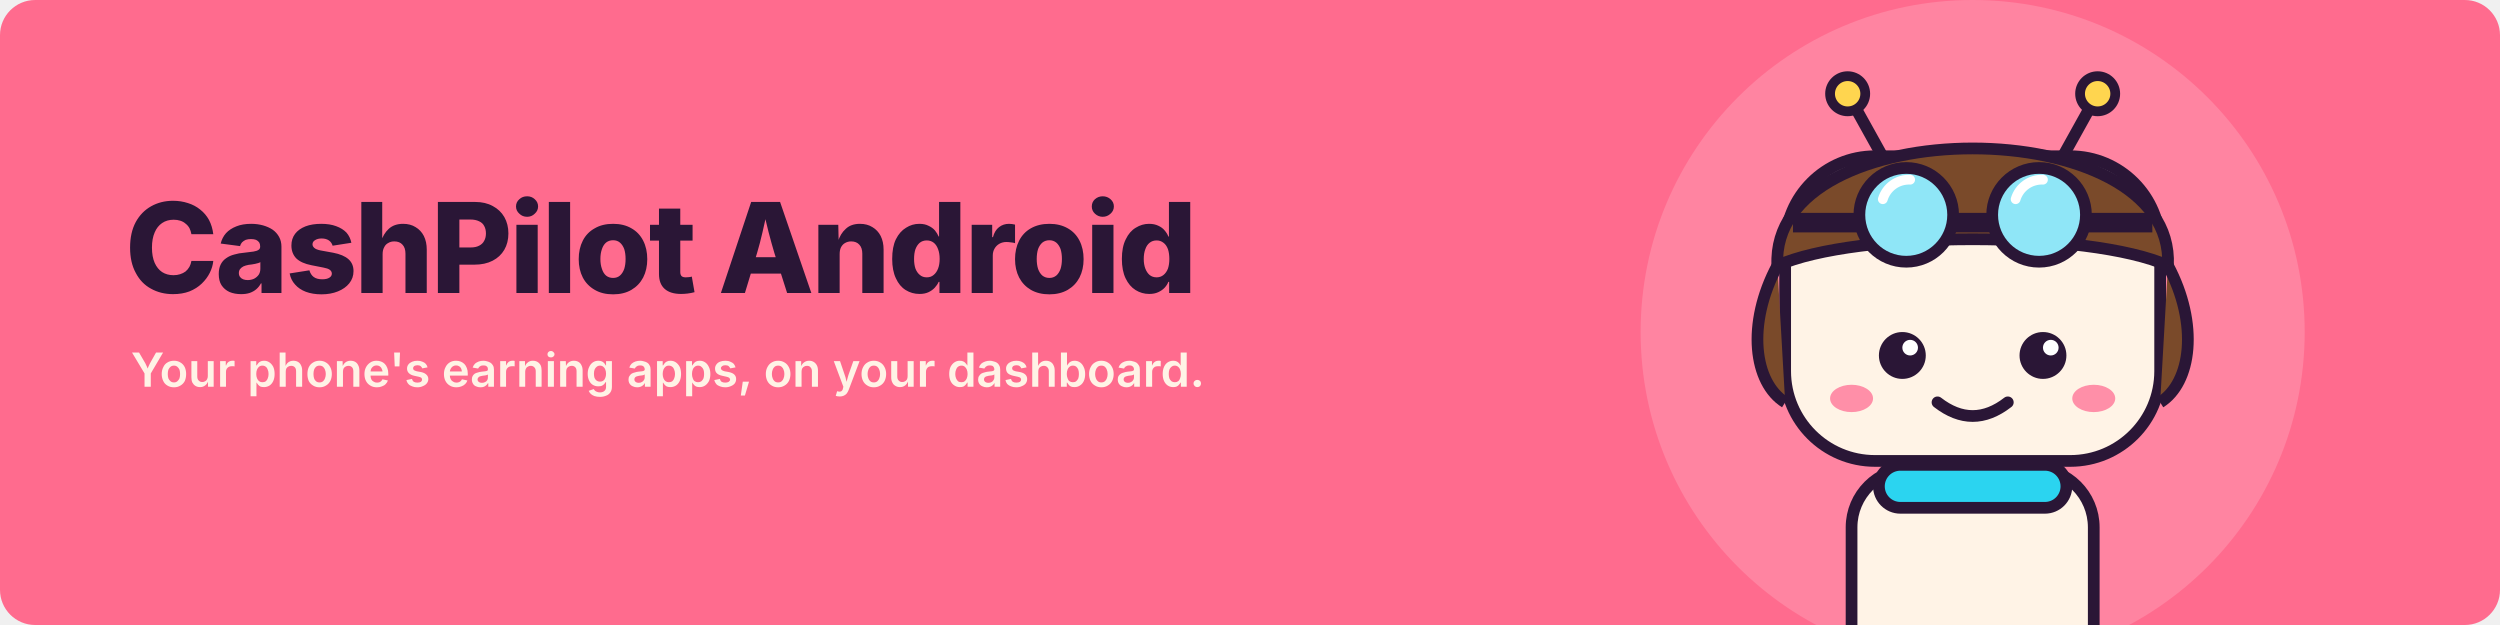
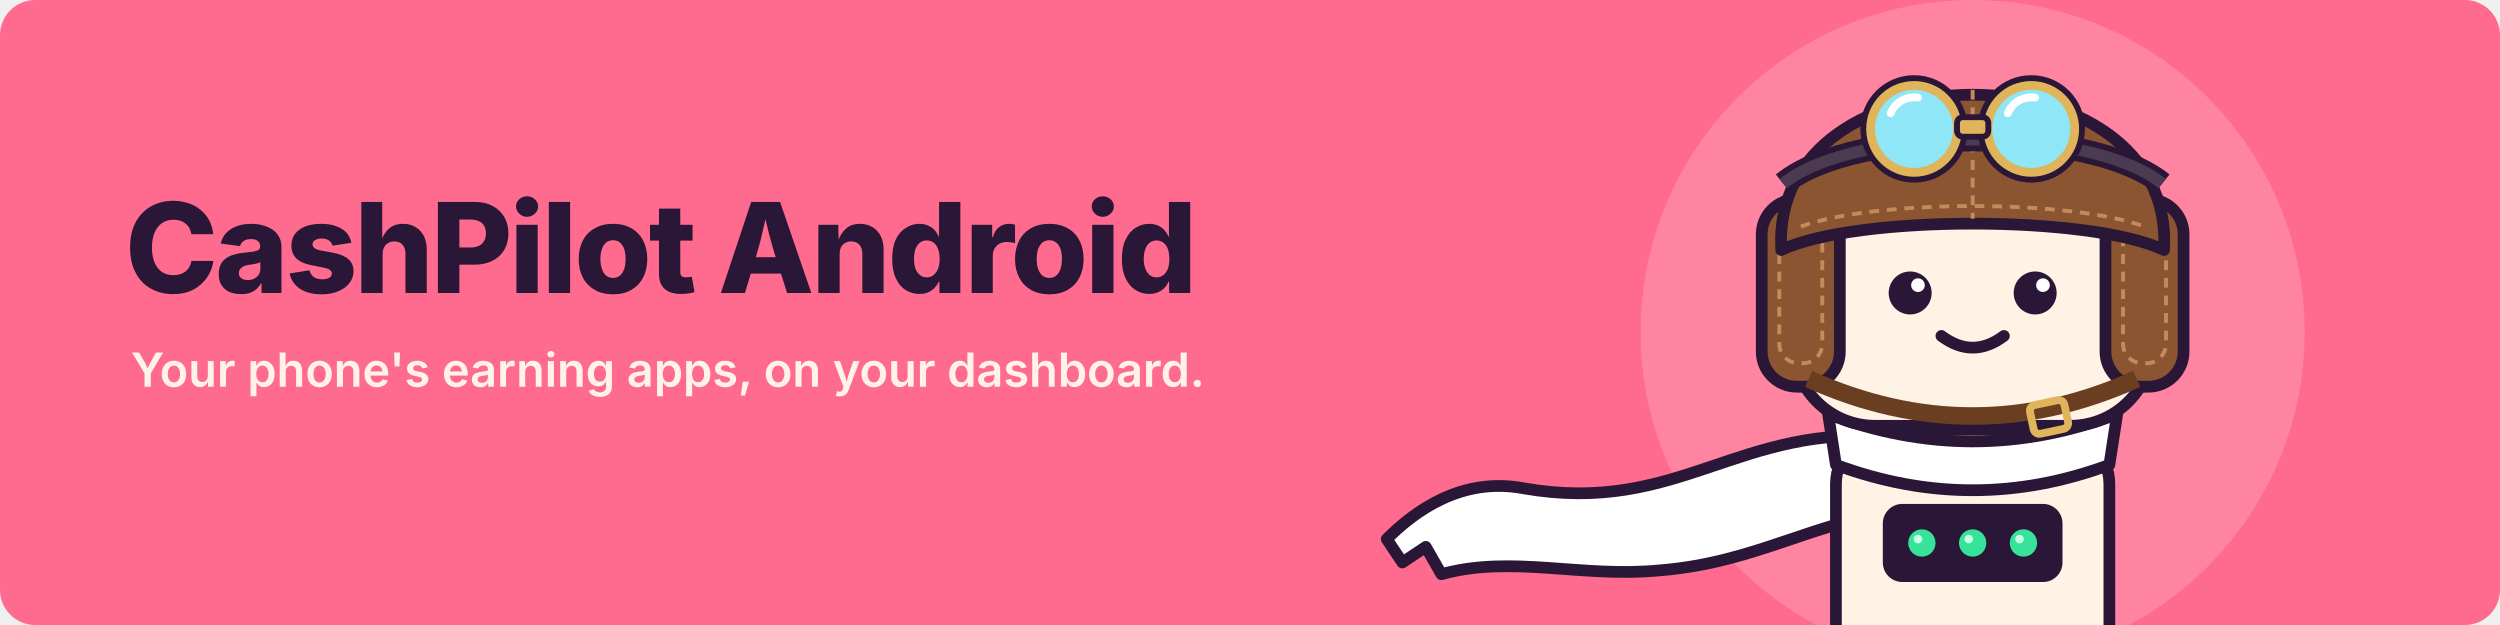
<svg xmlns="http://www.w3.org/2000/svg" viewBox="0 0 1280 320" width="1280" height="320" role="img" aria-label="CashPilot Android">
  <defs>
    <clipPath id="c">
      <rect width="1280" height="320" rx="18" />
    </clipPath>
  </defs>
  <g clip-path="url(#c)">
    <rect width="1280" height="320" fill="#FF6B8E" />
    <circle cx="1010" cy="170" r="170" fill="#FF84A1" />
-     <rect x="948" y="240" width="124" height="120" rx="30" fill="#FFF3E6" stroke="#2A1636" stroke-width="6" />
-     <rect x="962" y="238" width="96" height="22" rx="11" fill="#2BD4F0" stroke="#2A1636" stroke-width="6" />
-     <path d="M966 84L946 48M1054 84L1074 48" stroke="#2A1636" stroke-width="6" stroke-linecap="round" />
-     <circle cx="946" cy="48" r="9" fill="#FFD54F" stroke="#2A1636" stroke-width="5" />
-     <circle cx="1074" cy="48" r="9" fill="#FFD54F" stroke="#2A1636" stroke-width="5" />
-     <rect x="914" y="80" width="192" height="156" rx="46" fill="#FFF3E6" stroke="#2A1636" stroke-width="6" />
-     <path d="M910 136C906 56 1114 56 1110 136C1070 118 950 118 910 136Z" fill="#7A4A2A" stroke="#2A1636" stroke-width="6" stroke-linejoin="round" />
-     <path d="M910 136C894 166 898 196 914 206" stroke="#2A1636" stroke-width="6" fill="#7A4A2A" />
-     <path d="M1110 136C1126 166 1122 196 1106 206" stroke="#2A1636" stroke-width="6" fill="#7A4A2A" />
-     <path d="M918 114H1102" stroke="#2A1636" stroke-width="10" />
-     <circle cx="976" cy="110" r="24" fill="#8FE6F7" stroke="#2A1636" stroke-width="6" />
-     <path d="M964 102A14 14 0 0 1 978 92" stroke="#fff" stroke-width="5" fill="none" stroke-linecap="round" />
-     <circle cx="1044" cy="110" r="24" fill="#8FE6F7" stroke="#2A1636" stroke-width="6" />
-     <path d="M1032 102A14 14 0 0 1 1046 92" stroke="#fff" stroke-width="5" fill="none" stroke-linecap="round" />
-     <circle cx="974" cy="182" r="12" fill="#2A1636" />
-     <circle cx="978" cy="178" r="4" fill="#fff" />
-     <circle cx="1046" cy="182" r="12" fill="#2A1636" />
-     <circle cx="1050" cy="178" r="4" fill="#fff" />
-     <path d="M992 206Q1010 220 1028 206" stroke="#2A1636" stroke-width="6" fill="none" stroke-linecap="round" />
-     <ellipse cx="948" cy="204" rx="11" ry="7" fill="#FF8FA8" />
-     <ellipse cx="1072" cy="204" rx="11" ry="7" fill="#FF8FA8" />
+     <path d="M970 224C890 216 860 264 780 250C748 244 724 262 710 276L718 288L730 280L738 294C774 284 810 296 850 292C900 288 930 266 974 262Z" fill="#FFFFFF" stroke="#2A1636" stroke-width="6" stroke-linejoin="round" />
+     <rect x="940" y="220" width="140" height="140" rx="28" fill="#FFF3E6" stroke="#2A1636" stroke-width="6" />
+     <rect x="964" y="258" width="92" height="40" rx="10" fill="#2A1636" />
+     <circle cx="984" cy="278" r="7" fill="#37E39B" />
+     <circle cx="982" cy="276" r="2.2" fill="#C9FFE6" />
+     <circle cx="1010" cy="278" r="7" fill="#37E39B" />
+     <circle cx="1008" cy="276" r="2.2" fill="#C9FFE6" />
+     <circle cx="1036" cy="278" r="7" fill="#37E39B" />
+     <circle cx="1034" cy="276" r="2.2" fill="#C9FFE6" />
+     <path d="M936 212Q1010 240 1084 212L1080 238Q1010 264 940 238Z" fill="#FFFFFF" stroke="#2A1636" stroke-width="6" stroke-linejoin="round" />
+     <rect x="918" y="66" width="184" height="152" rx="42" fill="#FFF3E6" stroke="#2A1636" stroke-width="6" />
+     <rect x="902" y="102" width="40" height="96" rx="18" fill="#8A5530" stroke="#2A1636" stroke-width="6" />
+     <rect x="911" y="114" width="22" height="72" rx="10" fill="none" stroke="#C48A5A" stroke-width="2" stroke-dasharray="5 4" />
+     <rect x="1078" y="102" width="40" height="96" rx="18" fill="#8A5530" stroke="#2A1636" stroke-width="6" />
+     <rect x="1087" y="114" width="22" height="72" rx="10" fill="none" stroke="#C48A5A" stroke-width="2" stroke-dasharray="5 4" />
+     <path d="M926 194Q1010 232 1094 194" stroke="#6A3E20" stroke-width="9" fill="none" />
+     <rect x="1040" y="206" width="18" height="15" rx="3" fill="none" stroke="#E0B45A" stroke-width="4" transform="rotate(-12 1049 213)" />
+     <path d="M912 128C906 22 1114 22 1108 128C1070 110 950 110 912 128Z" fill="#8A5530" stroke="#2A1636" stroke-width="6" stroke-linejoin="round" />
+     <path d="M1010 46V112" stroke="#C48A5A" stroke-width="2" stroke-dasharray="5 4" />
+     <path d="M922 116C960 102 1060 102 1098 116" stroke="#C48A5A" stroke-width="2" stroke-dasharray="5 4" fill="none" />
+     <path d="M913 94C950 64 1070 64 1107 94" stroke="#2A1636" stroke-width="12" fill="none" />
+     <path d="M913 94C950 64 1070 64 1107 94" stroke="#4A3A52" stroke-width="6" fill="none" />
+     <circle cx="980" cy="66" r="23" fill="#8FE6F7" stroke="#E0B45A" stroke-width="6" />
+     <circle cx="980" cy="66" r="26" fill="none" stroke="#2A1636" stroke-width="3" />
+     <path d="M968 58A13 13 0 0 1 982 50" stroke="#fff" stroke-width="4" fill="none" stroke-linecap="round" />
+     <circle cx="1040" cy="66" r="23" fill="#8FE6F7" stroke="#E0B45A" stroke-width="6" />
+     <circle cx="1040" cy="66" r="26" fill="none" stroke="#2A1636" stroke-width="3" />
+     <path d="M1028 58A13 13 0 0 1 1042 50" stroke="#fff" stroke-width="4" fill="none" stroke-linecap="round" />
+     <rect x="1002" y="60" width="16" height="10" rx="3" fill="#E0B45A" stroke="#2A1636" stroke-width="3" />
+     <circle cx="978" cy="150" r="11" fill="#2A1636" />
+     <circle cx="982" cy="146" r="3.5" fill="#fff" />
+     <circle cx="1042" cy="150" r="11" fill="#2A1636" />
+     <circle cx="1046" cy="146" r="3.5" fill="#fff" />
+     <path d="M994 172Q1010 184 1026 172" stroke="#2A1636" stroke-width="6" fill="none" stroke-linecap="round" />
    <path fill="#2A1636" d="M88.6 150.6q-6.3 0-11.3-2.8q-5-2.7-7.8-8.1q-2.9-5.3-2.9-12.9q0-7.7 2.9-13.1q2.9-5.3 7.9-8.1q5-2.8 11.2-2.8q4.1 0 7.7 1.2q3.5 1.1 6.2 3.3q2.8 2.2 4.5 5.3q1.7 3.2 2.2 7.3h-11.2q-.3-1.7-1-3.1q-.8-1.4-2-2.3q-1.1-1-2.7-1.5q-1.5-.5-3.4-.5q-3.4 0-5.9 1.7q-2.5 1.7-3.8 4.8q-1.4 3.2-1.4 7.8q0 4.6 1.4 7.8q1.4 3.1 3.8 4.7q2.5 1.6 5.8 1.6q1.9 0 3.4-.5q1.6-.5 2.8-1.4q1.2-1 2-2.4q.7-1.3 1-3h11.2q-.3 3.1-1.8 6.1q-1.5 3-4.1 5.5q-2.6 2.5-6.3 4q-3.7 1.4-8.4 1.4zm34.9 0q-3.4 0-6-1.1q-2.6-1.2-4.1-3.5q-1.4-2.2-1.4-5.7q0-2.9 1-4.9q1-2 2.8-3.2q1.8-1.3 4.2-1.9q2.3-.7 5-.9q2.9-.3 4.8-.6q1.8-.3 2.6-.9q.8-.5.8-1.6v-.2q0-1.2-.5-2q-.6-.8-1.6-1.3q-1.1-.4-2.6-.4q-1.5 0-2.7.4q-1.1.5-1.9 1.3q-.7.8-1 1.9l-9.9-1.3q.7-3 2.7-5.3q2-2.2 5.3-3.5q3.2-1.3 7.6-1.3q3.2 0 6.1.8q2.8.8 4.9 2.2q2.1 1.5 3.3 3.7q1.2 2.2 1.2 5v23.7h-10.2v-4.9h-.3q-1 1.8-2.4 3q-1.4 1.2-3.4 1.9q-1.9.6-4.3.6zm3.3-7.2q1.8 0 3.3-.7q1.5-.8 2.4-2.1q.8-1.3.8-3v-3.4q-.4.3-1.1.5q-.7.2-1.6.4q-.8.2-1.7.3q-.8.1-1.6.2q-1.6.3-2.7.8q-1.1.6-1.7 1.4q-.6.8-.6 2q0 1.2.6 2q.6.8 1.6 1.2q1 .4 2.3.4zm37.8 7.3q-4.5 0-8-1.3q-3.4-1.3-5.5-3.7q-2.2-2.4-2.8-5.7l10.1-1.6q.7 2.3 2.2 3.4q1.6 1.2 4.4 1.2q2.3 0 3.6-.8q1.3-.8 1.3-2.1q0-1.2-1.1-2q-1-.7-3.2-1.1l-6.1-1.2q-5.2-1-7.8-3.5q-2.5-2.6-2.5-6.6q0-3.5 1.9-6q1.8-2.4 5.3-3.8q3.4-1.3 8.1-1.3q4.4 0 7.6 1.2q3.3 1.2 5.3 3.3q1.9 2.2 2.5 5.2l-9.6 1.5q-.5-1.7-1.9-2.7q-1.5-1-3.7-1q-2 0-3.3.8q-1.4.8-1.4 2.2q0 1 .9 1.8q.8.8 3.1 1.3l6.6 1.2q5.2 1 7.8 3.3q2.6 2.3 2.6 6.1q0 3.6-2.2 6.3q-2.1 2.6-5.8 4.1q-3.7 1.5-8.4 1.5zm31.3-20.6v19.9h-10.9v-46.6h10.7v20.5h-.7q1.3-4.2 4-6.7q2.8-2.6 7.4-2.6q3.7 0 6.4 1.7q2.7 1.6 4.2 4.5q1.5 3 1.5 7v22.2h-10.9v-20.1q0-3-1.5-4.6q-1.5-1.7-4.2-1.7q-1.8 0-3.1.8q-1.4.7-2.1 2.2q-.8 1.4-.8 3.5zm28.3 19.9v-46.6h19.1q5.2 0 9 2.1q3.8 2 5.9 5.6q2.1 3.7 2.1 8.4q0 4.8-2.1 8.4q-2.1 3.6-6 5.6q-3.9 2-9.2 2h-11.9v-8.8h9.9q2.6 0 4.3-.9q1.8-.9 2.6-2.5q.9-1.6.9-3.8q0-2.2-.9-3.8q-.8-1.6-2.6-2.4q-1.8-.9-4.4-.9h-5.7v37.6zm40.2 0v-34.9h10.9v34.9zm5.5-39q-2.4 0-4-1.6q-1.7-1.5-1.7-3.7q0-2.2 1.7-3.7q1.6-1.5 4-1.5q2.3 0 3.9 1.5q1.7 1.5 1.7 3.7q0 2.2-1.7 3.7q-1.6 1.6-3.9 1.6zm22-7.6v46.6h-10.9v-46.6zm22 47.3q-5.5 0-9.4-2.3q-4-2.3-6.1-6.3q-2.1-4.1-2.1-9.4q0-5.4 2.1-9.5q2.1-4.1 6.1-6.3q3.9-2.3 9.4-2.3q5.5 0 9.4 2.3q3.9 2.2 6 6.3q2.1 4.1 2.1 9.5q0 5.3-2.1 9.4q-2.1 4-6 6.3q-3.9 2.3-9.4 2.3zm0-8.4q2.1 0 3.5-1.2q1.4-1.2 2.2-3.4q.7-2.2.7-5.1q0-2.9-.7-5.1q-.8-2.1-2.2-3.3q-1.4-1.2-3.5-1.2q-2.1 0-3.6 1.2q-1.4 1.2-2.1 3.3q-.8 2.2-.8 5.1q0 2.9.8 5.1q.7 2.2 2.1 3.4q1.5 1.2 3.6 1.2zm40.7-27.2v8.1h-21.8v-8.1zm-17.2-8.3h10.9v32.5q0 1.4.7 2.1q.7.6 2.1.6q.6 0 1.6-.1q1-.1 1.5-.3l1.4 8q-1.9.5-3.6.7q-1.7.2-3.3.2q-5.5 0-8.4-2.6q-2.9-2.6-2.9-7.6zm31.7 43.2l15.5-46.6h14.8l16 46.6h-12.4l-6.5-20.4q-1.5-5-3-10.8q-1.4-5.7-2.9-11.9h2.5q-1.4 6.2-2.7 12q-1.3 5.7-2.8 10.7l-6.2 20.4zm10.6-9.9v-8.4h25.2v8.4zm50.2-10v19.9h-10.9v-34.9h10.2l.2 8.8h-.4q1.2-4.2 4-6.7q2.7-2.6 7.3-2.6q3.7 0 6.4 1.7q2.7 1.6 4.2 4.5q1.5 3 1.5 7v22.2h-10.9v-20.1q0-3-1.5-4.6q-1.5-1.7-4.2-1.7q-1.7 0-3.1.8q-1.3.7-2.1 2.2q-.7 1.4-.7 3.5zm40.9 20.4q-3.9 0-7.1-2q-3.2-2-5-6q-1.9-4-1.9-9.9q0-6.2 1.9-10.1q2-4 5.2-5.9q3.1-2 6.8-2q2.8 0 4.7 1q2 .9 3.3 2.4q1.2 1.5 1.9 3.1h.2v-17.7h10.9v46.6h-10.7v-5.7h-.4q-.7 1.6-2 3q-1.3 1.4-3.2 2.3q-1.9.9-4.6.9zm3.7-8.5q2.1 0 3.5-1.2q1.5-1.2 2.3-3.3q.8-2.1.8-4.9q0-2.9-.8-5q-.8-2.2-2.2-3.3q-1.5-1.2-3.6-1.2q-2.1 0-3.6 1.2q-1.4 1.2-2.2 3.3q-.7 2.1-.7 5q0 2.8.7 4.9q.8 2.1 2.3 3.3q1.4 1.2 3.5 1.2zm23 8v-34.9h10.5v6.3h.4q.9-3.4 3.1-5.1q2.2-1.7 5.1-1.7q.7 0 1.5.1q.9.1 1.6.3v9.5q-.8-.3-2.1-.4q-1.3-.2-2.3-.2q-2 0-3.6.9q-1.6.9-2.5 2.5q-.9 1.5-.9 3.6v19.1zm39.8.7q-5.5 0-9.5-2.3q-3.9-2.3-6-6.3q-2.1-4.1-2.1-9.4q0-5.4 2.1-9.5q2.1-4.1 6-6.3q4-2.3 9.5-2.3q5.4 0 9.4 2.3q3.9 2.2 6 6.3q2.1 4.1 2.1 9.5q0 5.3-2.1 9.4q-2.1 4-6 6.3q-4 2.3-9.4 2.3zm0-8.4q2 0 3.5-1.2q1.4-1.2 2.2-3.4q.7-2.2.7-5.1q0-2.9-.7-5.1q-.8-2.1-2.2-3.3q-1.5-1.2-3.5-1.2q-2.1 0-3.6 1.2q-1.4 1.2-2.2 3.3q-.7 2.2-.7 5.1q0 2.9.7 5.1q.8 2.2 2.2 3.4q1.5 1.2 3.6 1.2zm21.9 7.7v-34.9h10.9v34.9zm5.4-39q-2.3 0-4-1.6q-1.6-1.5-1.6-3.7q0-2.2 1.6-3.7q1.7-1.5 4-1.5q2.3 0 4 1.5q1.7 1.5 1.7 3.7q0 2.2-1.7 3.7q-1.7 1.6-4 1.6zm23.8 39.5q-3.8 0-7-2q-3.2-2-5.1-6q-1.9-4-1.9-9.9q0-6.2 2-10.1q1.9-4 5.1-5.9q3.2-2 6.8-2q2.8 0 4.8 1q2 .9 3.2 2.4q1.3 1.5 1.9 3.1h.3v-17.7h10.9v46.6h-10.8v-5.7h-.4q-.6 1.6-1.9 3q-1.3 1.4-3.3 2.3q-1.9.9-4.6.9zm3.8-8.5q2 0 3.5-1.2q1.5-1.2 2.3-3.3q.7-2.1.7-4.9q0-2.9-.7-5q-.8-2.2-2.3-3.3q-1.5-1.2-3.5-1.2q-2.1 0-3.6 1.2q-1.5 1.2-2.2 3.3q-.8 2.1-.8 5q0 2.8.8 4.9q.8 2.1 2.2 3.3q1.5 1.2 3.6 1.2z" />
    <path fill="#FFF3E6" d="M74 198v-6.8l-6.4-10.7h3.6l3.2 5.5q.5.9.8 1.7q.4.9.8 2h-.8q.4-1.2.8-2q.4-.8.8-1.7l3.1-5.5h3.6l-6.3 10.7v6.8zm15.1.3q-2 0-3.4-.9q-1.4-.8-2.1-2.3q-.8-1.6-.8-3.6q0-2 .8-3.5q.7-1.6 2.1-2.4q1.4-.9 3.4-.9q1.9 0 3.3.9q1.4.8 2.2 2.4q.7 1.5.7 3.5q0 2-.7 3.6q-.8 1.5-2.2 2.3q-1.4.9-3.3.9zm0-2.5q1 0 1.7-.6q.7-.6 1.1-1.5q.3-1 .3-2.2q0-1.2-.3-2.2q-.4-.9-1.1-1.5q-.7-.6-1.7-.6q-1.1 0-1.8.6q-.7.6-1.1 1.5q-.3 1-.3 2.2q0 1.2.3 2.2q.4.9 1.1 1.5q.7.6 1.8.6zm13.4 2.4q-1.4 0-2.4-.6q-1-.6-1.6-1.7q-.5-1.1-.5-2.7v-8.3h3v7.9q0 1.3.7 2q.7.8 1.9.8q.8 0 1.4-.4q.7-.3 1-1q.4-.7.4-1.6v-7.7h3v13.1h-2.9v-3.2h.2q-.5 1.7-1.6 2.5q-1.1.9-2.6.9zm10.2-.2v-13.1h2.9v2.2h.2q.3-1.1 1.2-1.8q.9-.6 2-.6q.3 0 .6 0q.3.1.5.1v2.8q-.2-.1-.6-.1q-.4 0-.8 0q-.9 0-1.5.3q-.7.4-1.1 1q-.4.7-.4 1.5v7.7zm15.6 4.9v-18h2.9v2.2h.2q.3-.5.7-1q.4-.6 1.2-1q.7-.4 1.9-.4q1.5 0 2.7.8q1.2.8 2 2.3q.7 1.5.7 3.7q0 2.1-.7 3.6q-.7 1.5-1.9 2.3q-1.3.8-2.8.8q-1.2 0-1.9-.3q-.7-.4-1.2-1q-.4-.5-.7-1h-.1v7zm6-7.2q1.1 0 1.8-.5q.7-.6 1-1.5q.4-1 .4-2.2q0-1.3-.4-2.2q-.3-1-1-1.5q-.7-.6-1.8-.6q-1 0-1.7.6q-.6.5-1 1.4q-.4 1-.4 2.3q0 1.2.4 2.2q.4 1 1.1 1.5q.7.5 1.6.5zm12-5.4v7.7h-3.1v-17.5h3v7.6h-.3q.6-1.7 1.6-2.5q1.1-.9 2.7-.9q1.4 0 2.4.6q1 .6 1.5 1.7q.6 1.1.6 2.7v8.3h-3.1v-7.9q0-1.3-.6-2q-.7-.8-1.9-.8q-.8 0-1.5.4q-.6.3-1 1q-.3.7-.3 1.6zm17.3 8q-1.9 0-3.3-.9q-1.4-.8-2.2-2.3q-.7-1.6-.7-3.6q0-2 .7-3.5q.8-1.6 2.2-2.4q1.4-.9 3.3-.9q1.9 0 3.3.9q1.4.8 2.2 2.4q.8 1.5.8 3.5q0 2-.8 3.6q-.8 1.5-2.2 2.3q-1.4.9-3.3.9zm0-2.5q1.1 0 1.8-.6q.7-.6 1-1.5q.4-1 .4-2.2q0-1.2-.4-2.2q-.3-.9-1-1.5q-.7-.6-1.8-.6q-1.1 0-1.8.6q-.7.6-1 1.5q-.3 1-.3 2.2q0 1.2.3 2.2q.3.9 1 1.5q.7.6 1.8.6zm12-5.5v7.7h-3.1v-13.1h2.9l.1 3.2h-.3q.6-1.7 1.6-2.5q1.1-.9 2.7-.9q1.4 0 2.4.6q1 .6 1.5 1.7q.6 1.1.6 2.7v8.3h-3.1v-7.9q0-1.3-.6-2q-.7-.8-1.9-.8q-.8 0-1.5.4q-.6.3-1 1q-.3.7-.3 1.6zm17.4 8q-2 0-3.4-.9q-1.4-.8-2.2-2.3q-.8-1.5-.8-3.6q0-2 .8-3.5q.8-1.5 2.2-2.4q1.3-.9 3.2-.9q1.2 0 2.3.4q1.1.4 1.9 1.2q.8.8 1.3 2.1q.5 1.2.5 2.9v1h-10.7v-2.1h9.2l-1.4.6q0-1.1-.4-1.9q-.3-.8-1-1.3q-.7-.5-1.7-.5q-1 0-1.7.5q-.7.5-1.1 1.3q-.3.8-.3 1.7v1.5q0 1.2.4 2.1q.4.8 1.2 1.2q.7.5 1.7.5q.7 0 1.3-.2q.5-.2.9-.6q.4-.4.6-.9l2.8.6q-.3 1-1.1 1.8q-.7.8-1.9 1.2q-1.1.5-2.6.5zm9.1-10.7l-.3-7.1h3l-.3 7.1zm11.5 10.7q-1.5 0-2.6-.5q-1.2-.4-1.9-1.2q-.8-.9-1-2l2.8-.6q.3 1 1 1.5q.7.4 1.8.4q1.1 0 1.8-.4q.6-.5.6-1.1q0-.6-.4-1q-.4-.3-1.3-.5l-2.3-.5q-1.8-.4-2.7-1.3q-1-.9-1-2.4q0-1.2.7-2.1q.7-.9 1.9-1.4q1.2-.5 2.7-.5q1.5 0 2.6.5q1.1.4 1.7 1.1q.7.8.9 1.8l-2.7.5q-.2-.6-.8-1.1q-.6-.5-1.6-.5q-1 0-1.7.4q-.6.5-.6 1.1q0 .6.4 1q.5.3 1.5.6l2.2.4q1.8.4 2.7 1.3q1 .9 1 2.3q0 1.2-.8 2.2q-.7.9-2 1.4q-1.2.6-2.9.6zm20.1 0q-2 0-3.4-.9q-1.4-.8-2.2-2.3q-.8-1.5-.8-3.6q0-2 .8-3.5q.7-1.5 2.1-2.4q1.4-.9 3.3-.9q1.2 0 2.3.4q1 .4 1.9 1.2q.8.8 1.3 2.1q.5 1.2.5 2.9v1h-10.7v-2.1h9.2l-1.5.6q0-1.1-.3-1.9q-.3-.8-1-1.3q-.7-.5-1.7-.5q-1 0-1.7.5q-.7.5-1.1 1.3q-.4.8-.4 1.7v1.5q0 1.2.5 2.1q.4.8 1.2 1.2q.7.5 1.7.5q.7 0 1.2-.2q.6-.2 1-.6q.4-.4.6-.9l2.8.6q-.3 1-1.1 1.8q-.8.8-1.9 1.2q-1.2.5-2.6.5zm12.3 0q-1.3 0-2.3-.5q-1-.4-1.5-1.3q-.6-.9-.6-2.2q0-1.1.4-1.8q.4-.7 1.1-1.2q.7-.4 1.6-.6q.9-.3 1.9-.4q1.1-.1 1.8-.2q.8-.1 1.1-.3q.3-.2.3-.6v-.1q0-.6-.2-1.1q-.3-.4-.8-.7q-.5-.2-1.3-.2q-.7 0-1.3.2q-.5.3-.9.6q-.3.4-.5.8l-2.8-.5q.4-1.2 1.2-2q.8-.7 1.9-1.1q1.1-.4 2.4-.4q.9 0 1.9.3q.9.2 1.7.7q.8.5 1.3 1.4q.5.8.5 2.1v8.8h-2.9v-1.8h-.2q-.3.6-.8 1q-.5.5-1.2.8q-.8.3-1.8.3zm.8-2.3q.9 0 1.6-.4q.7-.3 1.1-1q.3-.6.3-1.3v-1.6q-.1.2-.5.3q-.3.1-.8.2q-.4 0-.8.1q-.4.1-.7.1q-.7.1-1.3.3q-.5.2-.8.6q-.4.4-.4 1q0 .5.3.9q.3.4.8.6q.5.2 1.2.2zm9.3 2v-13.1h3v2.2h.1q.4-1.1 1.2-1.8q.9-.6 2-.6q.3 0 .6 0q.3.1.5.1v2.8q-.1-.1-.6-.1q-.4 0-.8 0q-.8 0-1.5.3q-.7.4-1.1 1q-.4.7-.4 1.5v7.7zm12.8-7.7v7.7h-3v-13.1h2.9v3.2h-.2q.5-1.7 1.6-2.5q1-.9 2.6-.9q1.4 0 2.4.6q1 .6 1.6 1.7q.5 1.1.5 2.7v8.3h-3v-7.9q0-1.3-.7-2q-.7-.8-1.9-.8q-.8 0-1.4.4q-.7.3-1 1q-.4.7-.4 1.6zm11.6 7.7v-13.1h3.1v13.1zm1.6-15q-.8 0-1.3-.4q-.5-.5-.5-1.2q0-.7.5-1.2q.5-.5 1.3-.5q.7 0 1.2.5q.6.5.6 1.2q0 .7-.6 1.2q-.5.4-1.2.4zm7.8 7.3v7.7h-3.1v-13.1h2.9l.1 3.2h-.3q.6-1.7 1.6-2.5q1.1-.9 2.7-.9q1.4 0 2.4.6q1 .6 1.5 1.7q.6 1.1.6 2.7v8.3h-3.1v-7.9q0-1.3-.6-2q-.7-.8-1.9-.8q-.8 0-1.5.4q-.6.3-1 1q-.3.7-.3 1.6zm17.3 12.9q-1.6 0-2.8-.4q-1.1-.4-1.9-1.1q-.7-.7-1.1-1.6l2.6-.9q.2.4.6.8q.4.4 1 .6q.6.3 1.6.3q1.4 0 2.2-.7q.9-.7.9-2.1v-2.4h-.3q-.2.4-.6.9q-.5.5-1.2.9q-.7.3-1.9.3q-1.5 0-2.7-.7q-1.2-.7-1.9-2.1q-.8-1.5-.8-3.6q0-2.1.8-3.6q.7-1.5 1.9-2.3q1.2-.8 2.8-.8q1.1 0 1.9.4q.7.4 1.2 1q.4.5.6 1h.2v-2.2h3v13.1q0 1.8-.8 2.9q-.8 1.2-2.2 1.7q-1.4.6-3.1.6zm0-7.8q1 0 1.7-.5q.7-.5 1-1.4q.4-.9.4-2.1q0-1.3-.4-2.2q-.3-.9-1-1.4q-.7-.6-1.7-.6q-1 0-1.7.6q-.7.5-1.1 1.5q-.3.9-.3 2.1q0 1.2.3 2.1q.4.9 1.1 1.4q.7.5 1.7.5zm19 2.9q-1.2 0-2.2-.5q-1-.4-1.6-1.3q-.6-.9-.6-2.2q0-1.1.5-1.8q.4-.7 1.1-1.2q.7-.4 1.6-.6q.9-.3 1.8-.4q1.2-.1 1.9-.2q.7-.1 1-.3q.4-.2.4-.6v-.1q0-.6-.3-1.1q-.2-.4-.8-.7q-.5-.2-1.2-.2q-.8 0-1.3.2q-.6.3-.9.6q-.4.4-.6.8l-2.8-.5q.4-1.2 1.2-2q.8-.7 1.9-1.1q1.2-.4 2.5-.4q.9 0 1.8.3q1 .2 1.8.7q.8.5 1.2 1.4q.5.8.5 2.1v8.8h-2.9v-1.8h-.1q-.3.6-.8 1q-.5.5-1.3.8q-.7.3-1.8.3zm.8-2.3q1 0 1.6-.4q.7-.3 1.1-1q.4-.6.4-1.3v-1.6q-.2.2-.5.3q-.4.1-.8.2q-.4 0-.9.1q-.4.1-.7.1q-.7.1-1.2.3q-.6.2-.9.6q-.3.4-.3 1q0 .5.3.9q.3.4.8.6q.5.2 1.1.2zm9.4 6.9v-18h2.9v2.2h.2q.3-.5.7-1q.4-.6 1.2-1q.7-.4 1.9-.4q1.5 0 2.7.8q1.2.8 2 2.3q.7 1.5.7 3.7q0 2.1-.7 3.6q-.7 1.5-1.9 2.3q-1.3.8-2.8.8q-1.1 0-1.9-.3q-.7-.4-1.2-1q-.4-.5-.7-1h-.1v7zm6-7.2q1.1 0 1.8-.5q.7-.6 1-1.5q.4-1 .4-2.2q0-1.3-.4-2.2q-.3-1-1-1.5q-.7-.6-1.8-.6q-1 0-1.7.6q-.6.5-1 1.4q-.4 1-.4 2.3q0 1.2.4 2.2q.4 1 1.1 1.5q.7.5 1.6.5zm8.9 7.2v-18h3v2.2h.2q.2-.5.7-1q.4-.6 1.1-1q.8-.4 2-.4q1.5 0 2.7.8q1.2.8 1.9 2.3q.8 1.5.8 3.7q0 2.1-.7 3.6q-.8 1.5-2 2.3q-1.2.8-2.7.8q-1.2 0-1.9-.3q-.8-.4-1.2-1q-.5-.5-.7-1h-.1v7zm6.1-7.2q1 0 1.7-.5q.7-.6 1.1-1.5q.3-1 .3-2.2q0-1.3-.3-2.2q-.4-1-1.1-1.5q-.6-.6-1.7-.6q-1 0-1.7.6q-.7.5-1 1.4q-.4 1-.4 2.3q0 1.2.4 2.2q.3 1 1 1.5q.7.5 1.7.5zm13.9 2.6q-1.5 0-2.7-.5q-1.2-.4-1.9-1.2q-.7-.9-1-2l2.9-.6q.2 1 .9 1.5q.7.4 1.8.4q1.1 0 1.8-.4q.7-.5.7-1.1q0-.6-.5-1q-.4-.3-1.3-.5l-2.2-.5q-1.9-.4-2.8-1.3q-.9-.9-.9-2.4q0-1.2.7-2.1q.6-.9 1.8-1.4q1.2-.5 2.8-.5q1.5 0 2.5.5q1.1.4 1.8 1.1q.6.8.9 1.8l-2.7.5q-.3-.6-.8-1.1q-.6-.5-1.7-.5q-1 0-1.6.4q-.7.5-.7 1.1q0 .6.5 1q.4.3 1.4.6l2.2.4q1.9.4 2.8 1.3q.9.9.9 2.3q0 1.2-.7 2.2q-.7.9-2 1.4q-1.3.6-2.9.6zm8 4.2l1-7.1h3.2l-2.1 7.1zm19.1-4.2q-1.9 0-3.3-.9q-1.4-.8-2.2-2.3q-.8-1.6-.8-3.6q0-2 .8-3.5q.8-1.6 2.2-2.4q1.4-.9 3.3-.9q1.9 0 3.3.9q1.4.8 2.2 2.4q.8 1.5.8 3.5q0 2-.8 3.6q-.8 1.5-2.2 2.3q-1.4.9-3.3.9zm0-2.5q1.1 0 1.8-.6q.7-.6 1-1.5q.4-1 .4-2.2q0-1.2-.4-2.2q-.3-.9-1-1.5q-.7-.6-1.8-.6q-1.1 0-1.8.6q-.7.6-1 1.5q-.4 1-.4 2.2q0 1.2.4 2.2q.3.9 1 1.5q.7.6 1.8.6zm12-5.5v7.7h-3.1v-13.1h2.9v3.2h-.2q.5-1.7 1.6-2.5q1.1-.9 2.7-.9q1.3 0 2.3.6q1 .6 1.6 1.7q.6 1.1.6 2.7v8.3h-3.1v-7.9q0-1.3-.7-2q-.6-.8-1.8-.8q-.9 0-1.5.4q-.6.3-1 1q-.3.7-.3 1.6zm17.5 12.4l.7-2.4l.4.1q.7.2 1.2.1q.6-.1.9-.5q.4-.4.5-1.1l.2-.9l-4.9-13.1h3.2l2.4 7.1q.5 1.3.7 2.5q.3 1.3.6 2.6h-.8q.3-1.3.7-2.6q.3-1.2.7-2.5l2.5-7.1h3.2l-5.6 14.8q-.4 1-1 1.8q-.6.7-1.5 1.1q-.9.4-2 .4q-.7 0-1.2-.1q-.6-.1-.9-.2zm19.5-4.4q-1.9 0-3.3-.9q-1.4-.8-2.2-2.3q-.8-1.6-.8-3.6q0-2 .8-3.5q.8-1.6 2.2-2.4q1.4-.9 3.3-.9q1.9 0 3.3.9q1.4.8 2.2 2.4q.8 1.5.8 3.5q0 2-.8 3.6q-.8 1.5-2.2 2.3q-1.4.9-3.3.9zm0-2.5q1.1 0 1.8-.6q.7-.6 1-1.5q.4-1 .4-2.2q0-1.2-.4-2.2q-.3-.9-1-1.5q-.7-.6-1.8-.6q-1.1 0-1.8.6q-.7.6-1 1.5q-.4 1-.4 2.2q0 1.2.4 2.2q.3.9 1 1.5q.7.6 1.8.6zm13.4 2.4q-1.3 0-2.3-.6q-1.1-.6-1.6-1.7q-.6-1.1-.6-2.7v-8.3h3.1v7.9q0 1.3.7 2q.7.8 1.8.8q.9 0 1.5-.4q.6-.3 1-1q.3-.7.3-1.6v-7.7h3.1v13.1h-2.9v-3.2h.2q-.6 1.7-1.6 2.5q-1.1.9-2.7.9zm10.2-.2v-13.1h3v2.2h.1q.4-1.1 1.3-1.8q.8-.6 2-.6q.2 0 .5 0q.3.1.6.1v2.8q-.2-.1-.6-.1q-.5 0-.9 0q-.8 0-1.5.3q-.7.4-1 1q-.4.7-.4 1.5v7.7zm20.4.2q-1.5 0-2.7-.8q-1.3-.8-2-2.3q-.7-1.5-.7-3.6q0-2.2.7-3.7q.8-1.5 2-2.3q1.2-.8 2.7-.8q1.2 0 1.9.4q.8.4 1.2 1q.5.5.7 1h.1v-6.6h3.1v17.5h-3v-2.1h-.2q-.3.5-.7 1q-.5.6-1.2 1q-.7.3-1.9.3zm.9-2.5q1 0 1.6-.5q.7-.5 1.1-1.5q.4-1 .4-2.2q0-1.3-.4-2.3q-.4-.9-1-1.4q-.7-.6-1.7-.6q-1.1 0-1.8.6q-.7.5-1 1.5q-.4.9-.4 2.2q0 1.2.4 2.2q.4.9 1 1.5q.7.5 1.8.5zm12.9 2.6q-1.2 0-2.2-.5q-1-.4-1.6-1.3q-.6-.9-.6-2.2q0-1.1.5-1.8q.4-.7 1.1-1.2q.7-.4 1.6-.6q.9-.3 1.8-.4q1.2-.1 1.9-.2q.7-.1 1-.3q.4-.2.4-.6v-.1q0-.6-.3-1.1q-.2-.4-.7-.7q-.6-.2-1.3-.2q-.8 0-1.3.2q-.6.3-.9.6q-.4.4-.6.8l-2.8-.5q.4-1.2 1.2-2q.8-.7 2-1.1q1.1-.4 2.4-.4q.9 0 1.8.3q1 .2 1.8.7q.8.5 1.2 1.4q.5.8.5 2.1v8.8h-2.9v-1.8h-.1q-.3.6-.8 1q-.5.5-1.3.8q-.7.3-1.8.3zm.8-2.3q1 0 1.7-.4q.6-.3 1-1q.4-.6.4-1.3v-1.6q-.2.2-.5.3q-.4.1-.8.2q-.4 0-.9.1q-.4.1-.7.1q-.7.1-1.2.3q-.6.2-.9.6q-.3.4-.3 1q0 .5.3.9q.3.4.8.6q.5.2 1.1.2zm14.3 2.3q-1.5 0-2.7-.5q-1.1-.4-1.9-1.2q-.7-.9-.9-2l2.8-.6q.3 1 1 1.5q.7.4 1.8.4q1.1 0 1.8-.4q.6-.5.6-1.1q0-.6-.4-1q-.4-.3-1.3-.5l-2.3-.5q-1.8-.4-2.8-1.3q-.9-.9-.9-2.4q0-1.2.7-2.1q.7-.9 1.9-1.4q1.2-.5 2.7-.5q1.5 0 2.6.5q1 .4 1.7 1.1q.7.8.9 1.8l-2.7.5q-.2-.6-.8-1.1q-.6-.5-1.6-.5q-1 0-1.7.4q-.6.5-.6 1.1q0 .6.4 1q.4.3 1.4.6l2.3.4q1.8.4 2.7 1.3q.9.9.9 2.3q0 1.2-.7 2.2q-.7.9-2 1.4q-1.2.6-2.9.6zm11.3-8v7.7h-3.1v-17.5h3v7.6h-.3q.6-1.7 1.6-2.5q1.1-.9 2.7-.9q1.4 0 2.4.6q1 .6 1.5 1.7q.6 1.1.6 2.7v8.3h-3v-7.9q0-1.3-.7-2q-.7-.8-1.9-.8q-.8 0-1.5.4q-.6.3-1 1q-.3.7-.3 1.6zm18.6 7.9q-1.2 0-1.9-.3q-.8-.4-1.2-1q-.4-.5-.7-1h-.2v2.1h-3v-17.5h3.1v6.6h.1q.2-.5.7-1q.4-.6 1.2-1q.7-.4 1.9-.4q1.5 0 2.7.8q1.2.8 1.9 2.3q.8 1.5.8 3.7q0 2.1-.7 3.6q-.7 1.5-2 2.3q-1.2.8-2.7.8zm-.9-2.5q1.1 0 1.7-.5q.7-.6 1.1-1.5q.3-1 .3-2.2q0-1.3-.3-2.2q-.4-1-1-1.5q-.7-.6-1.8-.6q-1 0-1.7.6q-.7.5-1 1.4q-.4 1-.4 2.3q0 1.2.4 2.2q.3 1 1 1.5q.7.5 1.7.5zm14.6 2.6q-1.9 0-3.3-.9q-1.4-.8-2.2-2.3q-.8-1.6-.8-3.6q0-2 .8-3.5q.8-1.6 2.2-2.4q1.4-.9 3.3-.9q1.9 0 3.3.9q1.4.8 2.2 2.4q.8 1.5.8 3.5q0 2-.8 3.6q-.8 1.5-2.2 2.3q-1.4.9-3.3.9zm0-2.5q1.1 0 1.8-.6q.7-.6 1-1.5q.4-1 .4-2.2q0-1.2-.4-2.2q-.3-.9-1-1.5q-.7-.6-1.8-.6q-1.1 0-1.8.6q-.7.6-1 1.5q-.4 1-.4 2.2q0 1.2.4 2.2q.3.9 1 1.5q.7.6 1.8.6zm12.8 2.5q-1.2 0-2.2-.5q-1-.4-1.6-1.3q-.6-.9-.6-2.2q0-1.1.4-1.8q.5-.7 1.2-1.2q.7-.4 1.6-.6q.9-.3 1.8-.4q1.2-.1 1.9-.2q.7-.1 1-.3q.4-.2.4-.6v-.1q0-.6-.3-1.1q-.3-.4-.8-.7q-.5-.2-1.2-.2q-.8 0-1.3.2q-.6.3-1 .6q-.3.4-.5.8l-2.8-.5q.4-1.2 1.2-2q.8-.7 1.9-1.1q1.2-.4 2.5-.4q.9 0 1.8.3q1 .2 1.8.7q.7.5 1.2 1.4q.5.8.5 2.1v8.8h-2.9v-1.8h-.1q-.3.6-.8 1q-.5.5-1.3.8q-.8.3-1.8.3zm.8-2.3q.9 0 1.6-.4q.7-.3 1.1-1q.4-.6.4-1.3v-1.6q-.2.2-.5.3q-.4.1-.8.2q-.5 0-.9.1q-.4.1-.7.1q-.7.1-1.2.3q-.6.2-.9.6q-.3.4-.3 1q0 .5.3.9q.3.4.8.6q.5.2 1.1.2zm9.3 2v-13.1h3v2.2h.1q.4-1.1 1.3-1.8q.8-.6 2-.6q.2 0 .5 0q.4.1.6.1v2.8q-.2-.1-.6-.1q-.4 0-.9 0q-.8 0-1.5.3q-.6.4-1 1q-.4.7-.4 1.5v7.7zm13.9.2q-1.6 0-2.8-.8q-1.2-.8-1.9-2.3q-.7-1.5-.7-3.6q0-2.2.7-3.7q.7-1.5 1.9-2.3q1.3-.8 2.8-.8q1.1 0 1.9.4q.7.4 1.2 1q.4.5.6 1h.1v-6.6h3.1v17.5h-3v-2.1h-.2q-.2.5-.7 1q-.4.6-1.2 1q-.7.3-1.8.3zm.8-2.5q1 0 1.7-.5q.7-.5 1-1.5q.4-1 .4-2.2q0-1.3-.4-2.3q-.3-.9-1-1.4q-.7-.6-1.7-.6q-1 0-1.7.6q-.7.5-1.1 1.5q-.3.9-.3 2.2q0 1.2.3 2.2q.4.9 1.1 1.5q.7.5 1.7.5zm11.5 2.5q-.8 0-1.3-.5q-.6-.6-.6-1.4q0-.8.6-1.3q.5-.5 1.3-.5q.8 0 1.4.5q.5.5.5 1.3q0 .8-.5 1.4q-.6.5-1.4.5z" />
  </g>
</svg>
